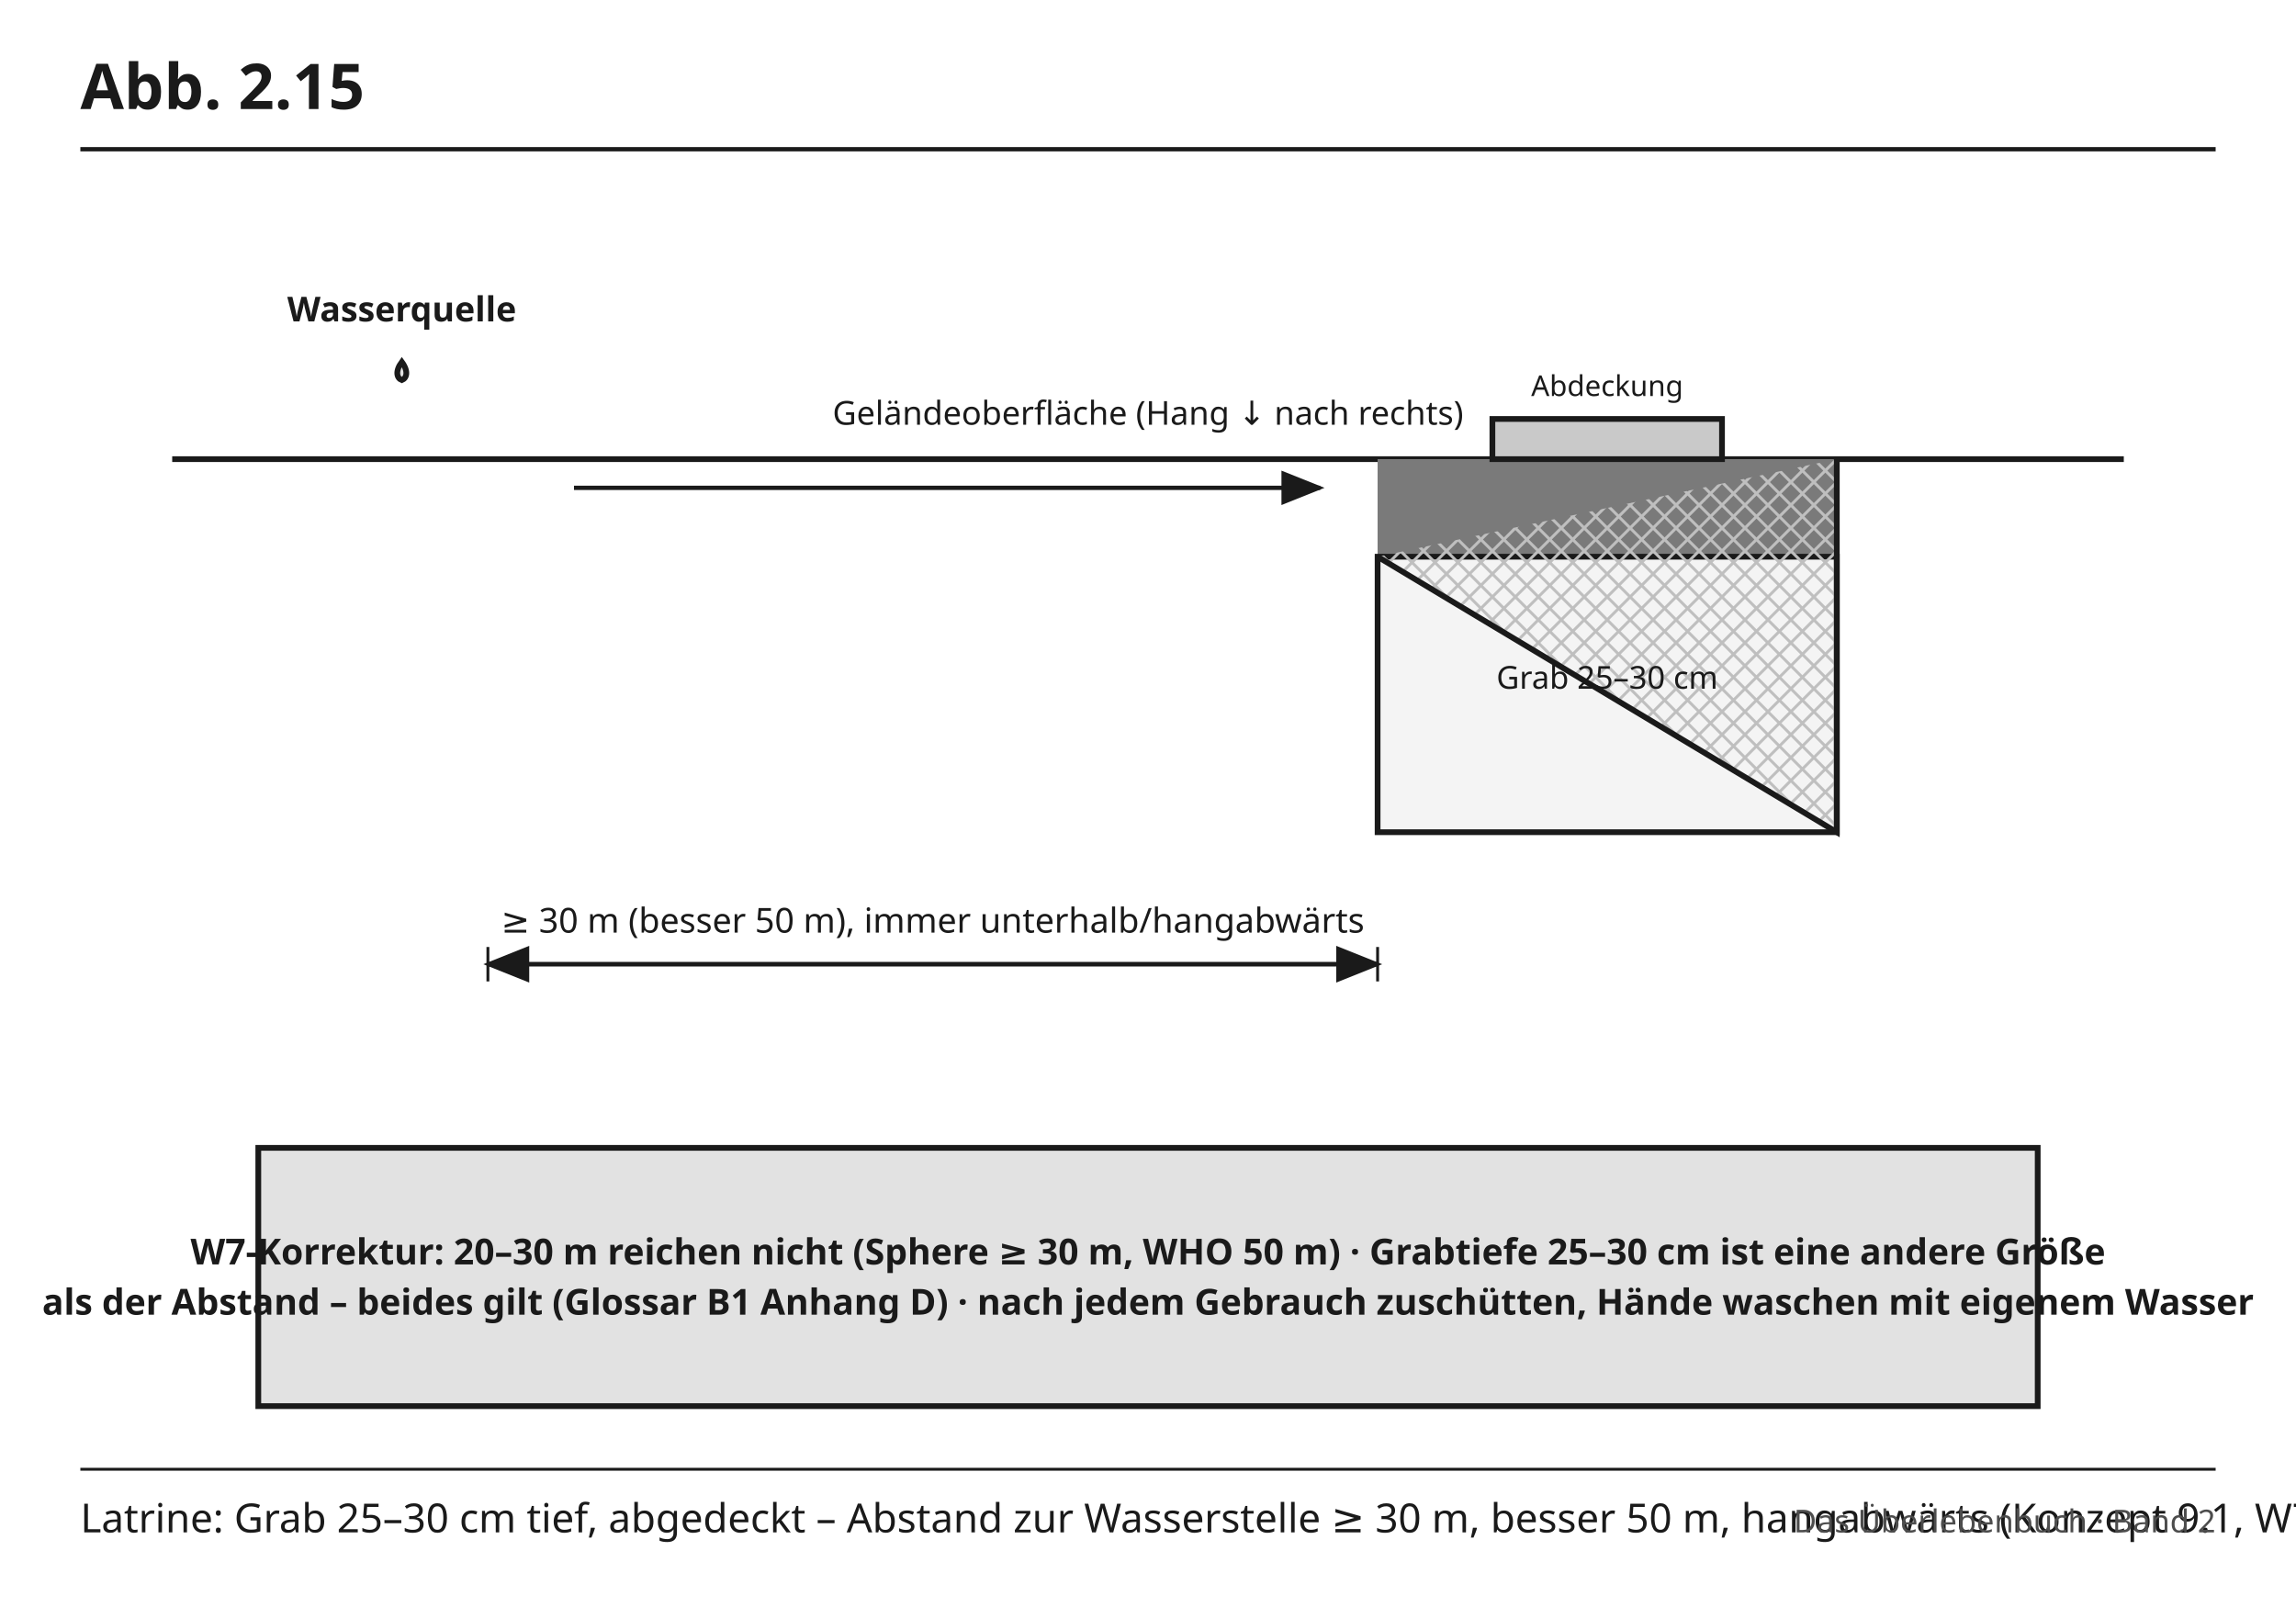
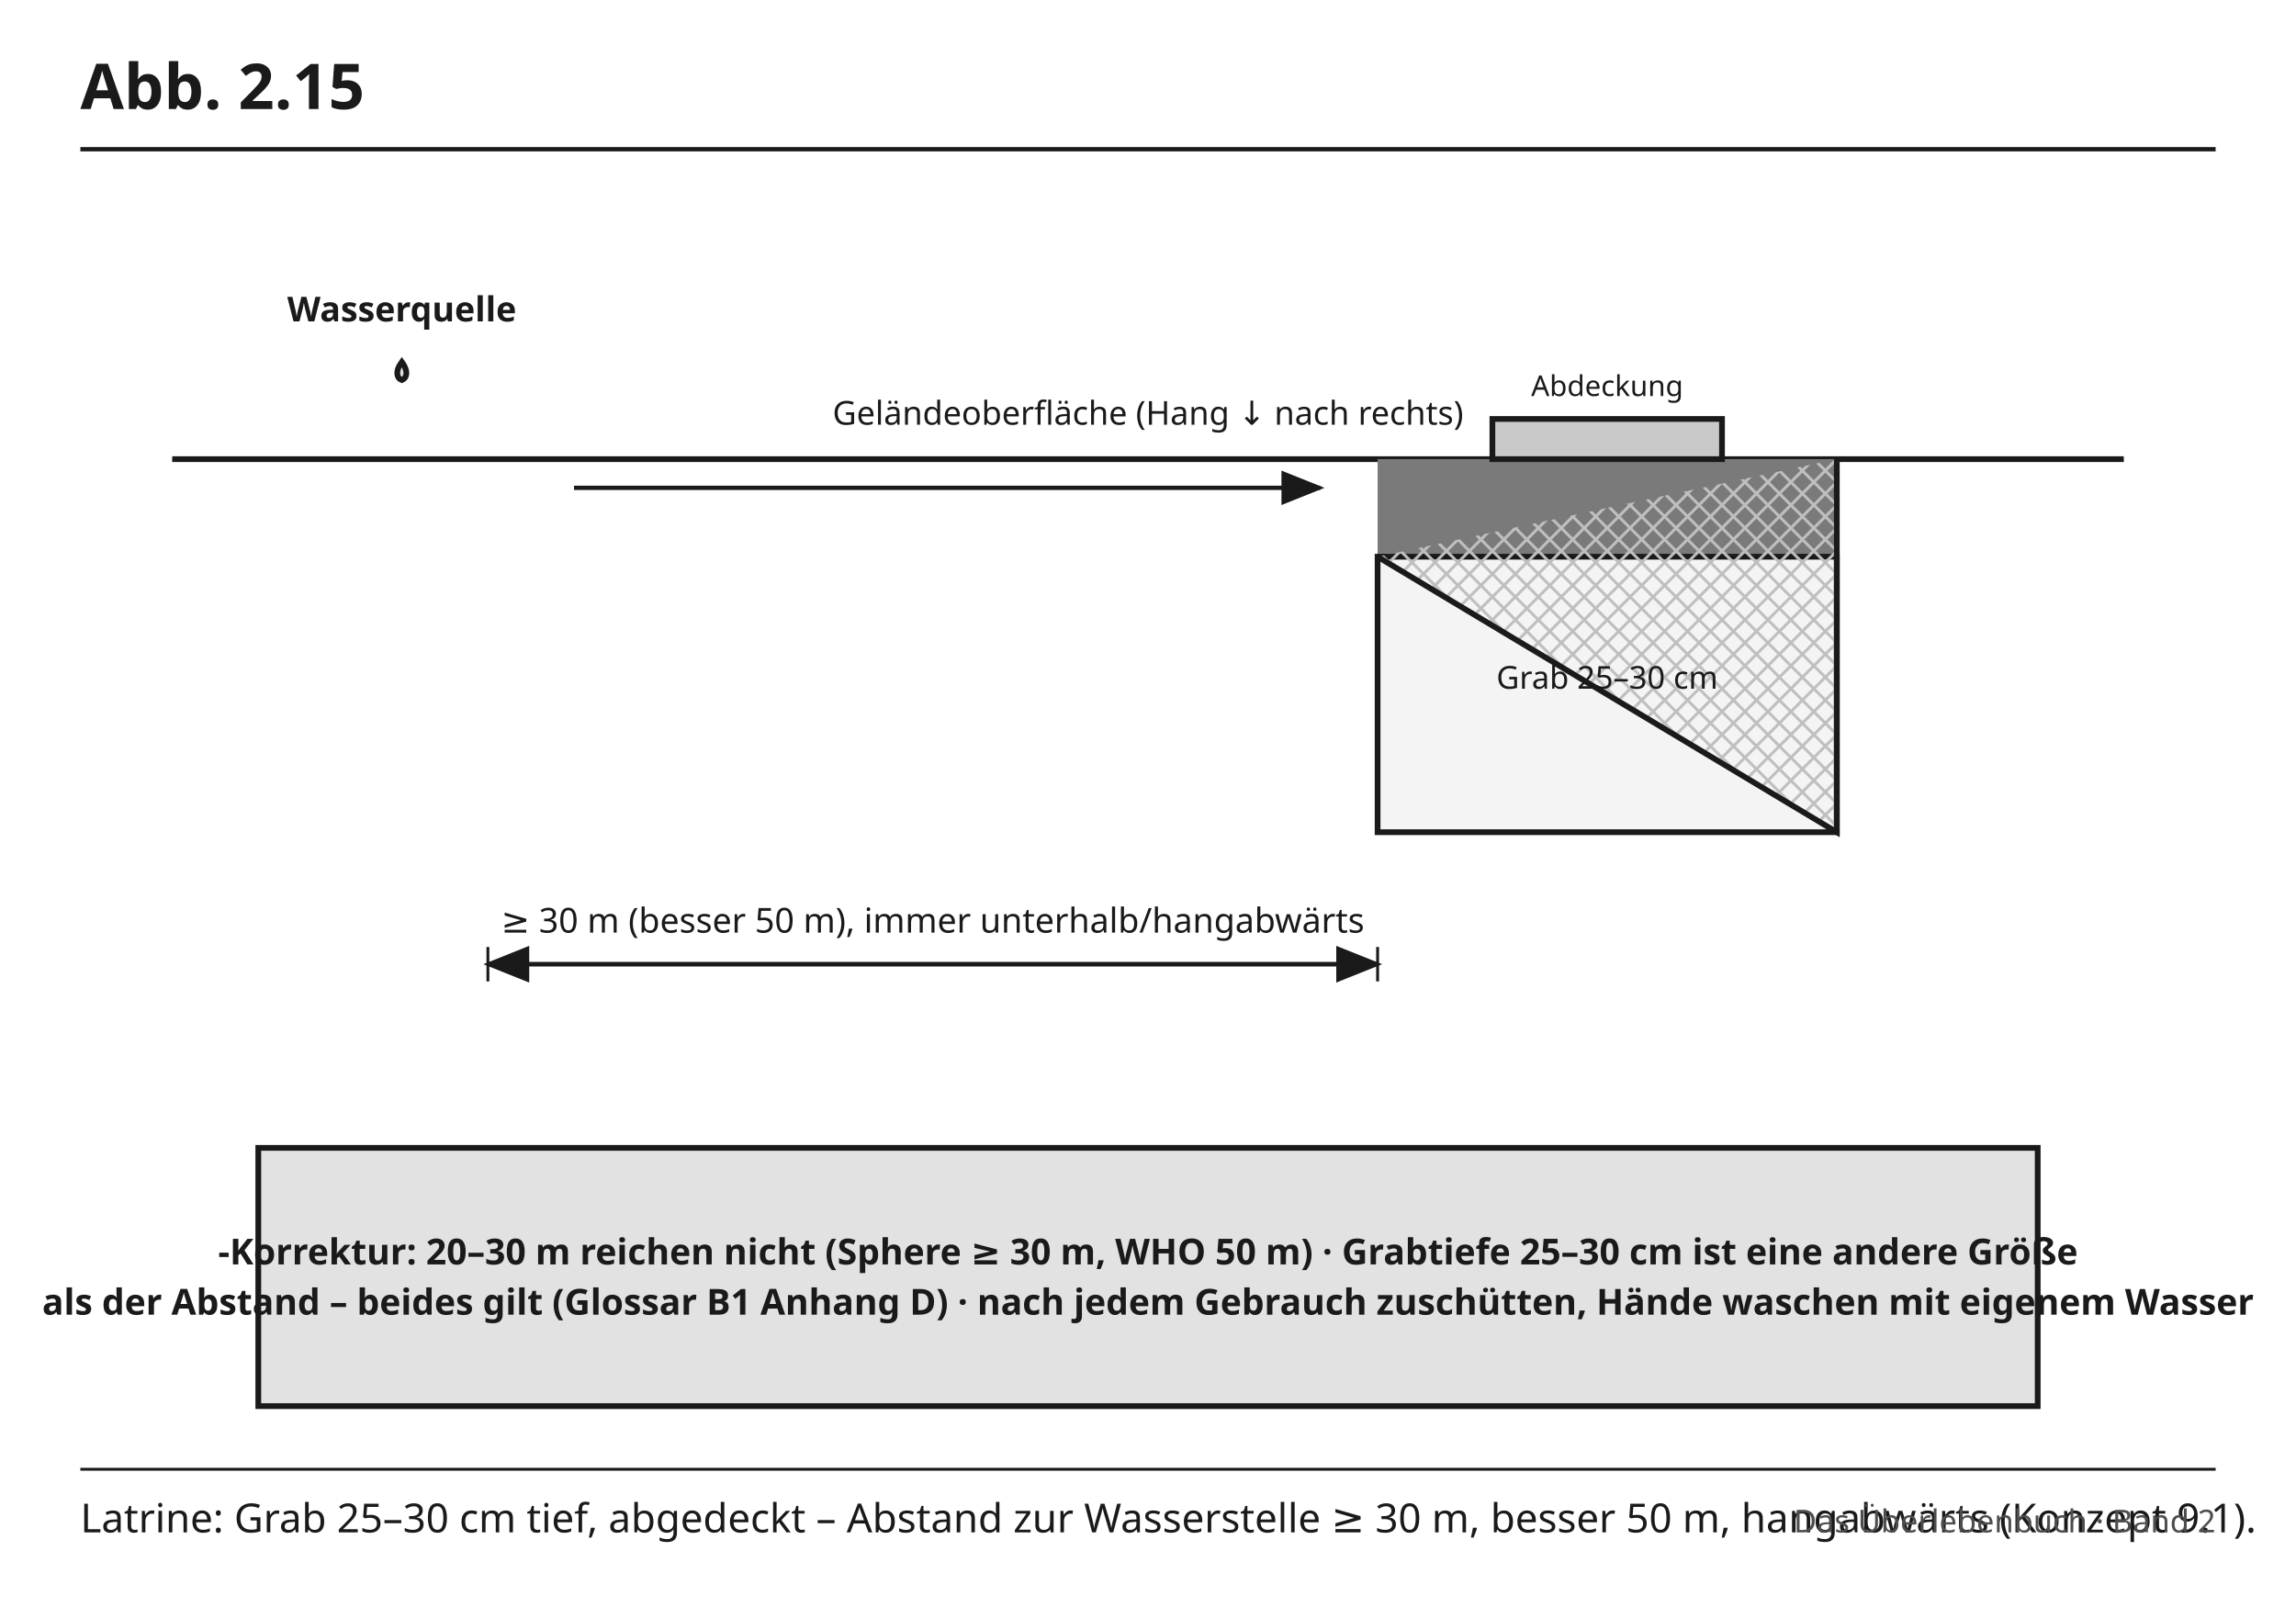
- <svg xmlns="http://www.w3.org/2000/svg" viewBox="0 0 800 560" role="img" aria-label="Abb. 2.15 – Latrine: Grab 25–30 cm tief, abgedeckt – Abstand zur Wasserstelle ≥ 30 m, besser 50 m, hangabwärts (Konzept 9.1, W7).">
+ <svg xmlns="http://www.w3.org/2000/svg" viewBox="0 0 800 560" role="img" aria-label="Abb. 2.15 – Latrine: Grab 25–30 cm tief, abgedeckt – Abstand zur Wasserstelle ≥ 30 m, besser 50 m, hangabwärts (Konzept 9.1).">
  <defs>
    <marker id="ah" markerWidth="10" markerHeight="8" refX="9" refY="4" orient="auto">
      <path d="M0 0 L10 4 L0 8 z" fill="#1a1a1a" />
    </marker>
    <marker id="ahs" markerWidth="10" markerHeight="8" refX="1" refY="4" orient="auto">
      <path d="M10 0 L0 4 L10 8 z" fill="#1a1a1a" />
    </marker>
    <pattern id="hatch" width="8" height="8" patternTransform="rotate(45)" patternUnits="userSpaceOnUse">
      <line x1="0" y1="0" x2="0" y2="8" stroke="#8c8c8c" stroke-width="1.6" />
    </pattern>
    <pattern id="cross" width="8" height="8" patternUnits="userSpaceOnUse">
      <path d="M0 0 L8 8 M8 0 L0 8" stroke="#bfbfbf" stroke-width="1" />
    </pattern>
    <pattern id="dots" width="7" height="7" patternUnits="userSpaceOnUse">
      <circle cx="2" cy="2" r="1.4" fill="#8c8c8c" />
    </pattern>
  </defs>
  <rect x="0" y="0" width="800" height="560" fill="#ffffff" />
  <text x="28" y="38" font-family="sans-serif" font-size="22" text-anchor="start" font-weight="bold" fill="#1a1a1a">Abb. 2.15</text>
  <line x1="28" y1="52" x2="772" y2="52" stroke="#1a1a1a" stroke-width="1.5" />
  <line x1="60" y1="160" x2="740" y2="160" stroke="#1a1a1a" stroke-width="2" />
  <text x="400" y="148" font-family="sans-serif" font-size="11.5" text-anchor="middle" font-weight="normal" fill="#1a1a1a">Geländeoberfläche (Hang ↓ nach rechts)</text>
  <path d="M140 126.1 C 142.47 129.48 141.69 131.82 140 132.47 C 138.31 131.82 137.53 129.48 140 126.1 Z" fill="#e2e2e2" stroke="#1a1a1a" stroke-width="2" />
  <text x="140" y="112" font-family="sans-serif" font-size="12" text-anchor="middle" font-weight="bold" fill="#1a1a1a">Wasserquelle</text>
  <rect x="480" y="160" width="160" height="34" fill="#7a7a7a" stroke="#1a1a1a" stroke-width="0" />
  <rect x="480" y="194" width="160" height="96" fill="#f4f4f4" stroke="#1a1a1a" stroke-width="2" />
  <path d="M480 194 L640 290 L640 160" fill="url(#cross)" stroke="#1a1a1a" stroke-width="2" />
  <text x="560" y="240" font-family="sans-serif" font-size="11" text-anchor="middle" font-weight="normal" fill="#1a1a1a">Grab 25–30 cm</text>
  <rect x="520" y="146" width="80" height="14" fill="#c9c9c9" stroke="#1a1a1a" stroke-width="2" />
  <text x="560" y="138" font-family="sans-serif" font-size="10" text-anchor="middle" font-weight="normal" fill="#1a1a1a">Abdeckung</text>
  <line x1="170" y1="330" x2="170" y2="342" stroke="#1a1a1a" stroke-width="1" />
  <line x1="480" y1="330" x2="480" y2="342" stroke="#1a1a1a" stroke-width="1" />
  <line x1="170" y1="336" x2="480" y2="336" stroke="#1a1a1a" stroke-width="1.6" marker-start="url(#ahs)" marker-end="url(#ah)" />
  <text x="325" y="325" font-family="sans-serif" font-size="12" text-anchor="middle" font-weight="normal" fill="#1a1a1a">≥ 30 m (besser 50 m), immer unterhalb/hangabwärts</text>
  <line x1="200" y1="170" x2="460" y2="170" stroke="#1a1a1a" stroke-width="1.5" marker-end="url(#ah)" />
  <text x="330" y="152" font-family="sans-serif" font-size="1" text-anchor="start" font-weight="normal" fill="#1a1a1a" />
  <rect x="90" y="400" width="620" height="90" fill="#e2e2e2" stroke="#1a1a1a" stroke-width="2" />
-   <text x="400" y="440.625" font-family="sans-serif" font-size="12.5" text-anchor="middle" font-weight="bold" fill="#1a1a1a">W7-Korrektur: 20–30 m reichen nicht (Sphere ≥ 30 m, WHO 50 m) · Grabtiefe 25–30 cm ist eine andere Größe</text>
+   <text x="400" y="440.625" font-family="sans-serif" font-size="12.5" text-anchor="middle" font-weight="bold" fill="#1a1a1a">-Korrektur: 20–30 m reichen nicht (Sphere ≥ 30 m, WHO 50 m) · Grabtiefe 25–30 cm ist eine andere Größe</text>
  <text x="400" y="458.125" font-family="sans-serif" font-size="12.5" text-anchor="middle" font-weight="bold" fill="#1a1a1a">als der Abstand – beides gilt (Glossar B1 Anhang D) · nach jedem Gebrauch zuschütten, Hände waschen mit eigenem Wasser</text>
  <line x1="28" y1="512" x2="772" y2="512" stroke="#1a1a1a" stroke-width="1" />
-   <text x="28" y="534" font-family="sans-serif" font-size="14" text-anchor="start" font-weight="normal" fill="#1a1a1a">Latrine: Grab 25–30 cm tief, abgedeckt – Abstand zur Wasserstelle ≥ 30 m, besser 50 m, hangabwärts (Konzept 9.1, W7).</text>
+   <text x="28" y="534" font-family="sans-serif" font-size="14" text-anchor="start" font-weight="normal" fill="#1a1a1a">Latrine: Grab 25–30 cm tief, abgedeckt – Abstand zur Wasserstelle ≥ 30 m, besser 50 m, hangabwärts (Konzept 9.1).</text>
  <text x="772" y="534" font-family="sans-serif" font-size="11" text-anchor="end" font-weight="normal" fill="#4d4d4d">Das Überlebenbuch · Band 2</text>
</svg>
